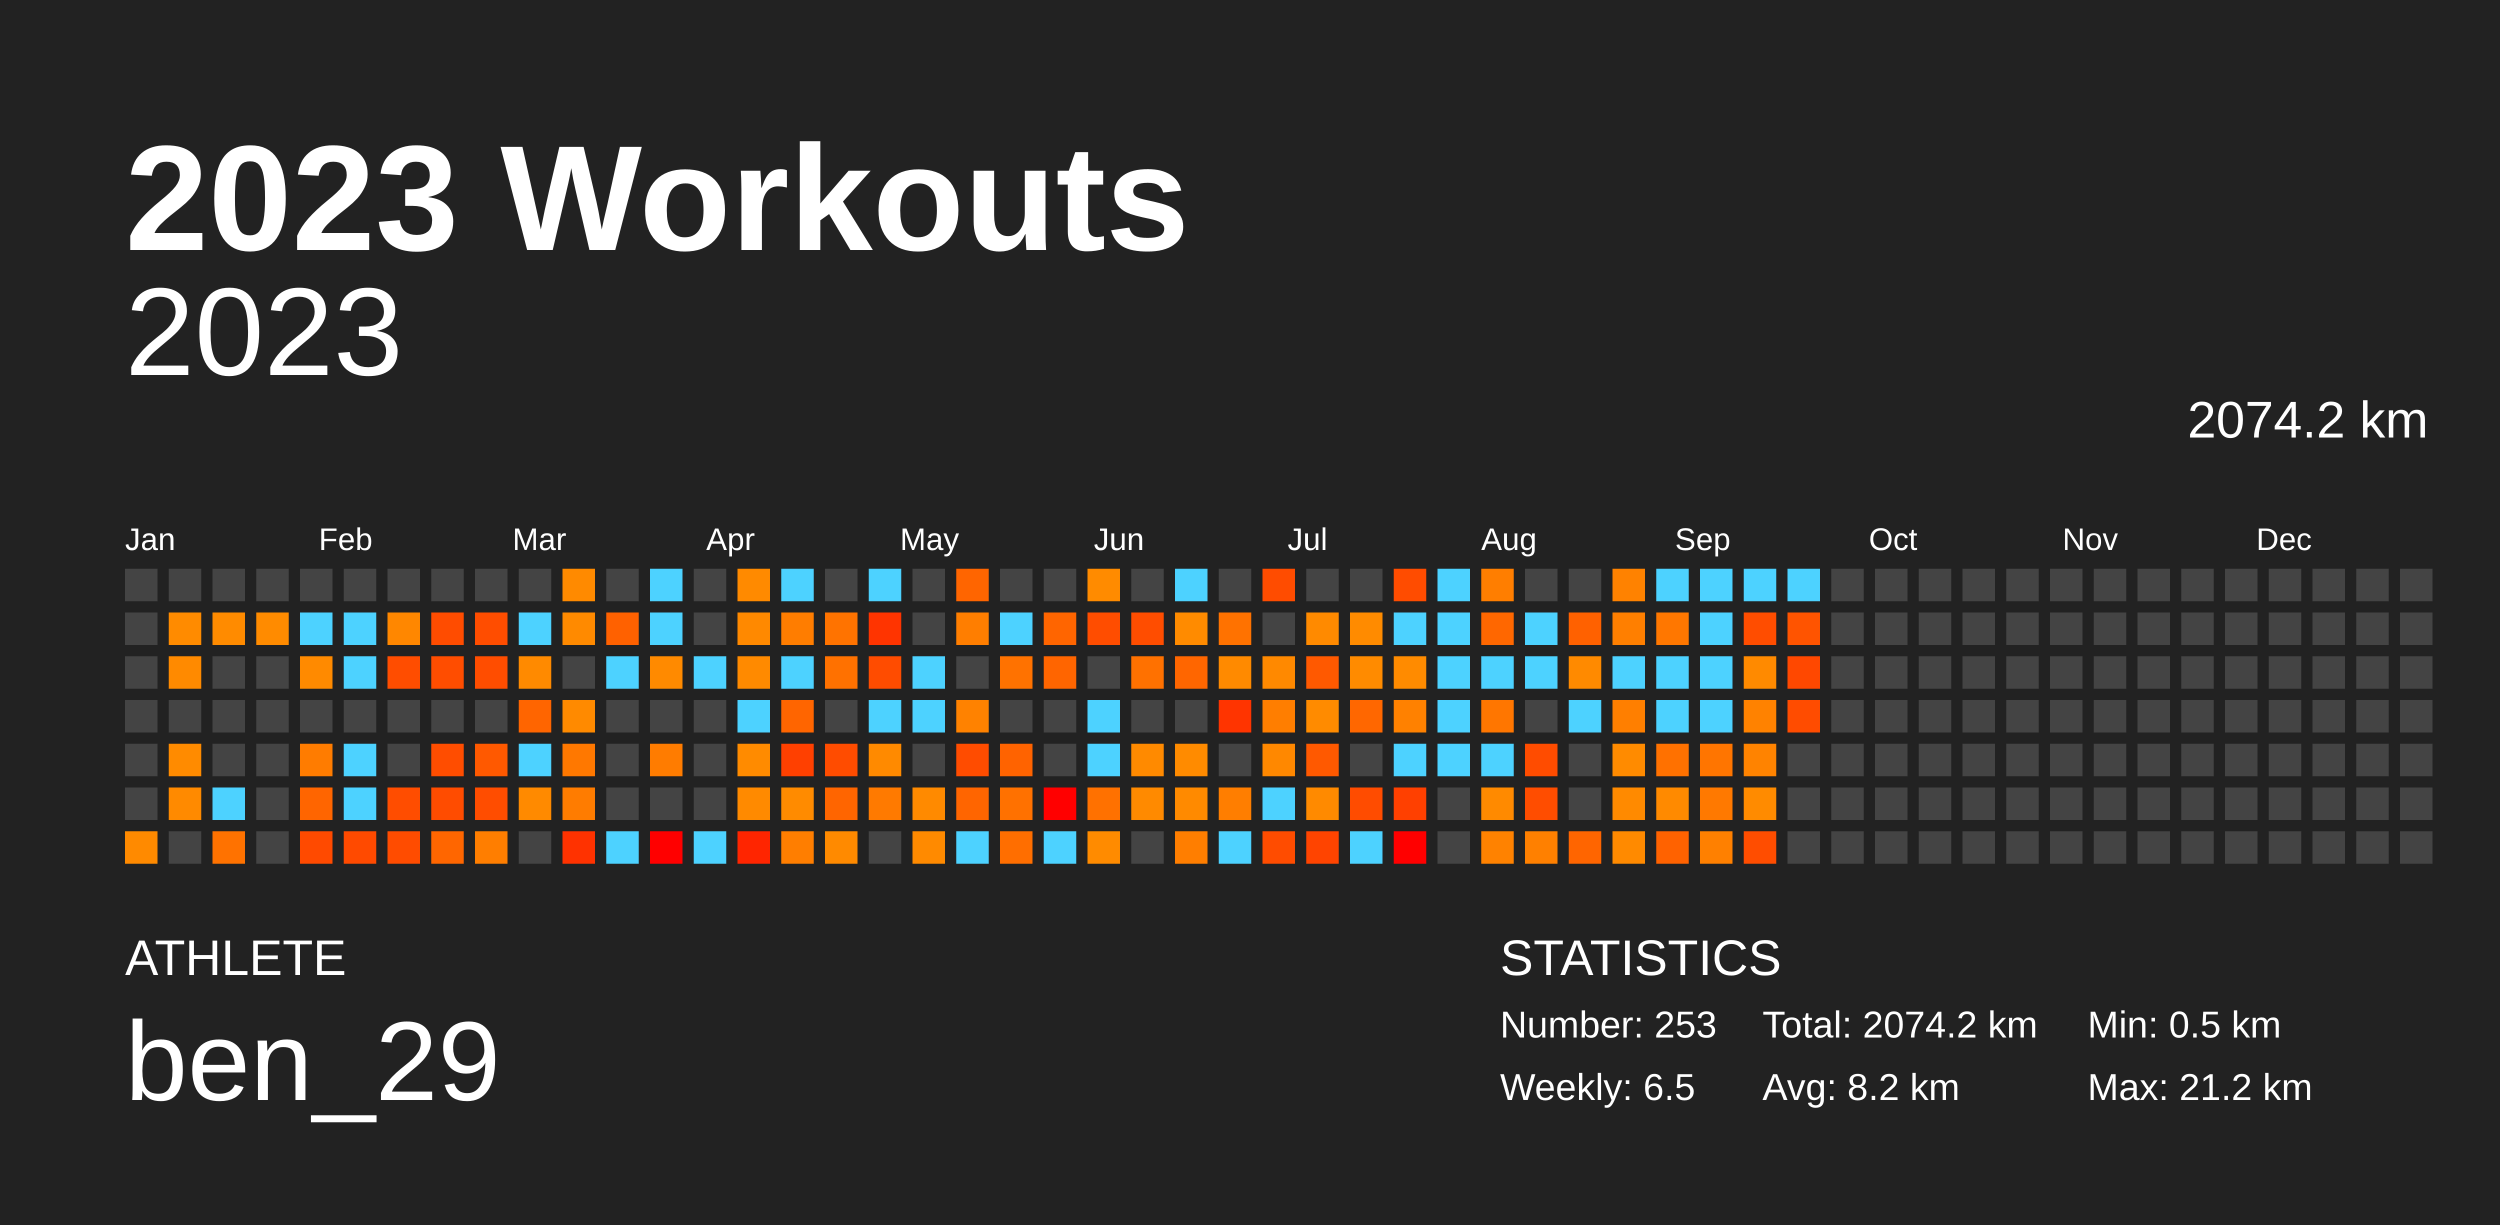
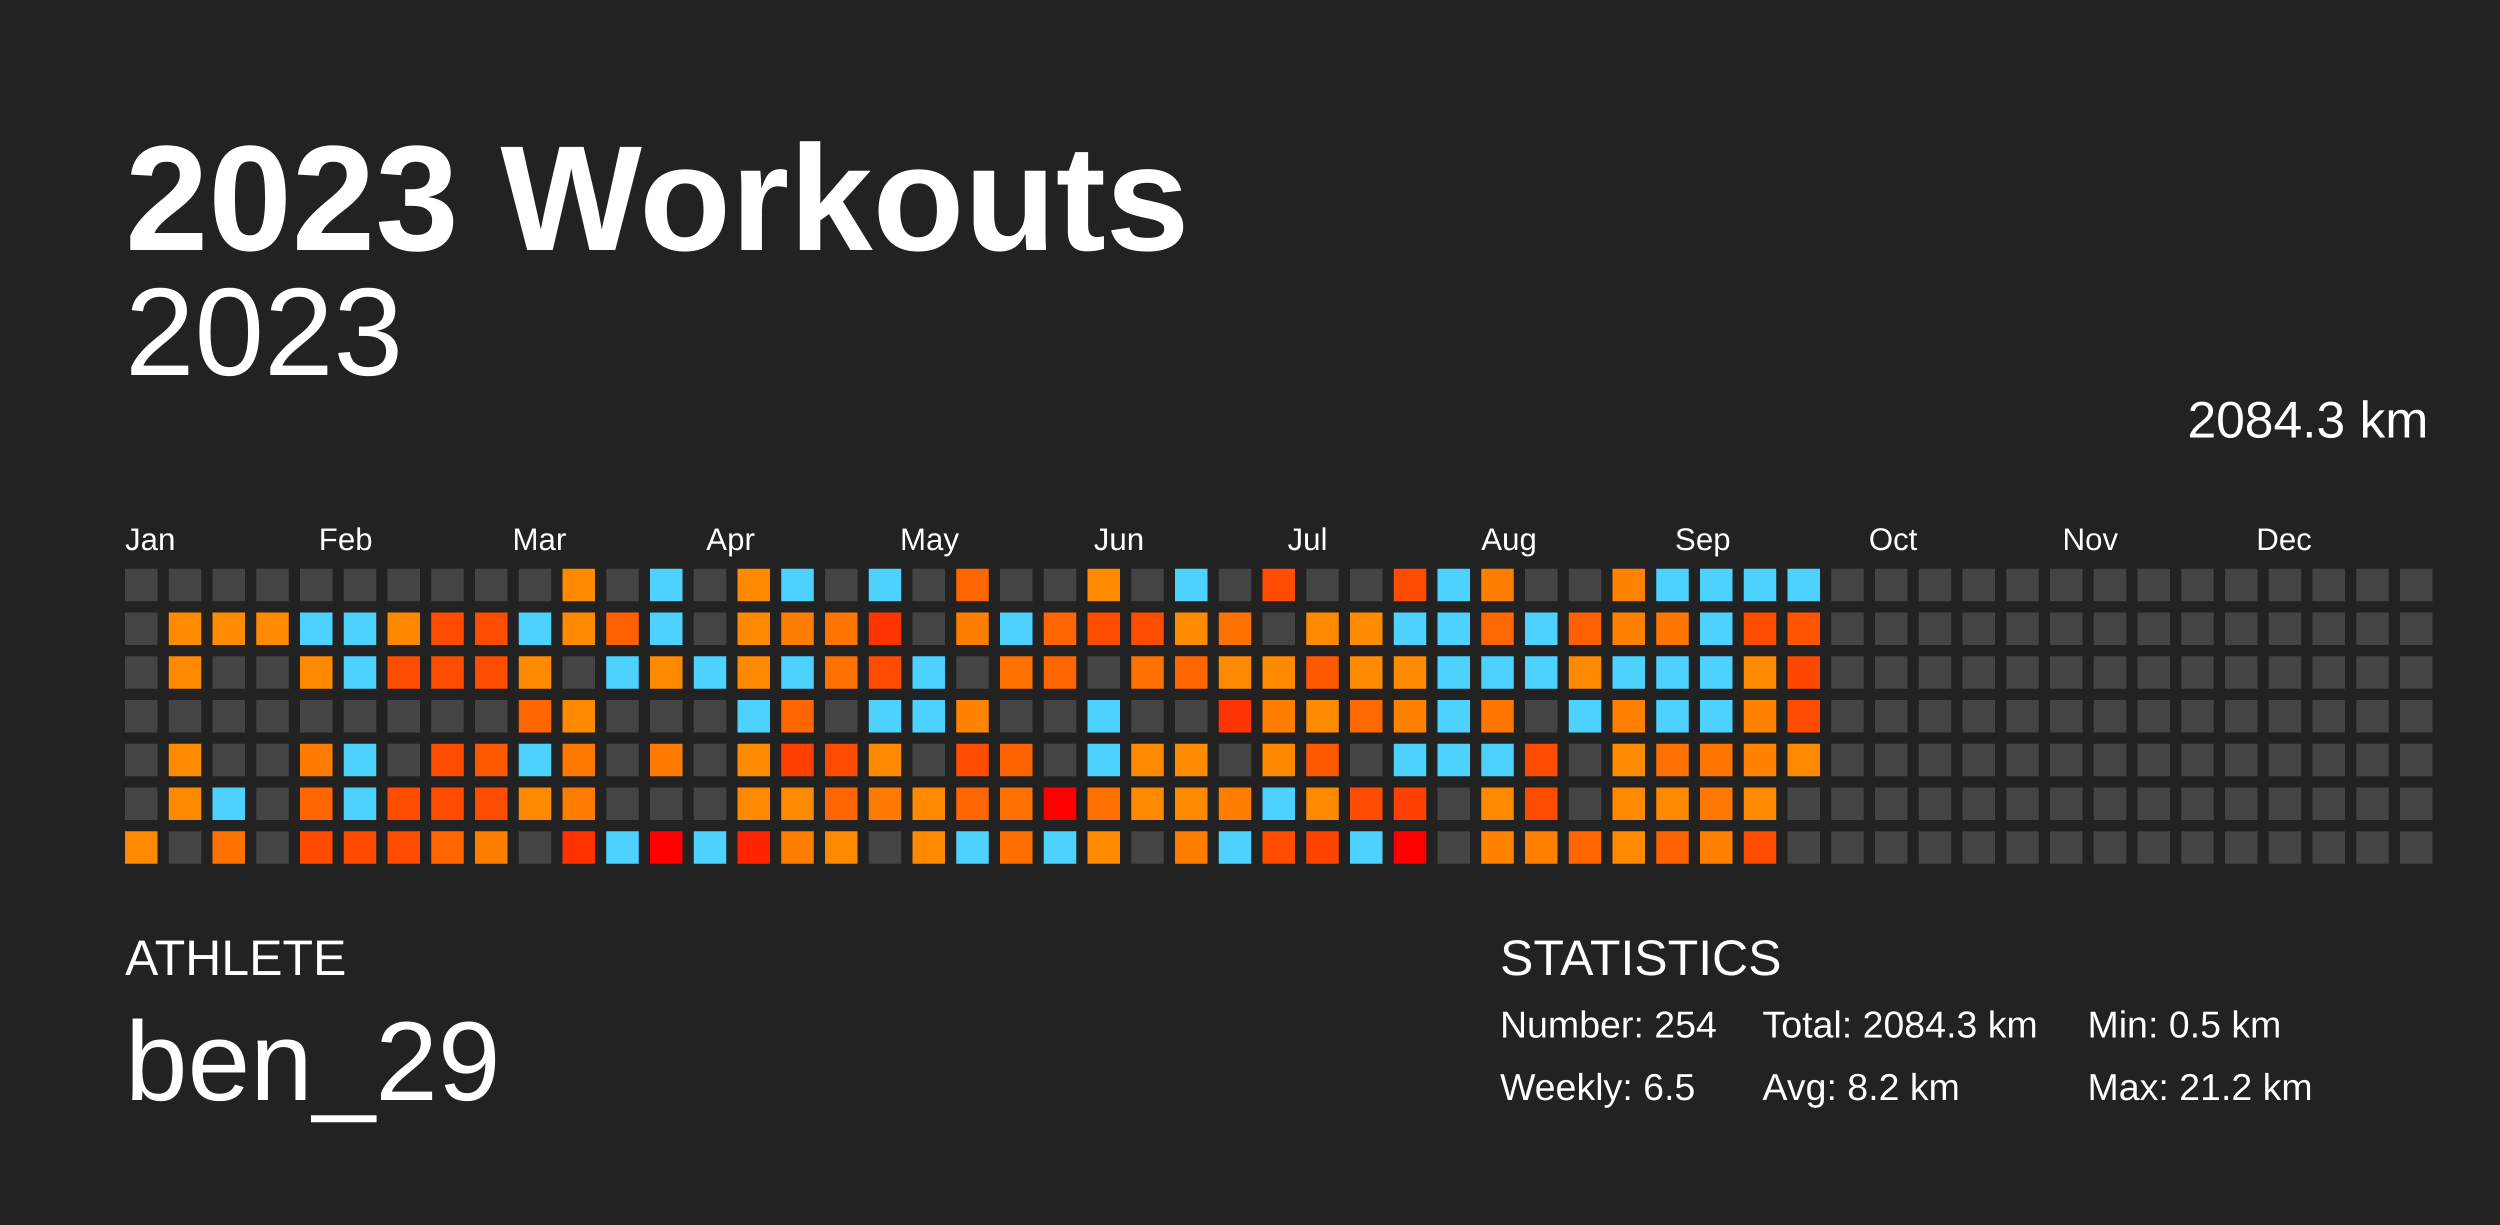
<svg xmlns="http://www.w3.org/2000/svg" baseProfile="full" height="98mm" version="1.1" viewBox="0,0,200,98" width="200mm">
  <defs />
  <rect fill="#222222" height="98" width="200" x="0" y="0" />
  <text fill="#FFFFFF" style="font-size:12px; font-family:Arial; font-weight:bold;" x="10" y="20">2023 Workouts</text>
  <text fill="#FFFFFF" style="font-size:4px; font-family:Arial" x="10" y="78">ATHLETE</text>
  <text fill="#FFFFFF" style="font-size:9px; font-family:Arial" x="10" y="88">ben_29</text>
  <text fill="#FFFFFF" style="font-size:4px; font-family:Arial" x="120" y="78">STATISTICS</text>
-   <text fill="#FFFFFF" style="font-size:3px; font-family:Arial" x="120" y="83">Number: 253</text>
+   <text fill="#FFFFFF" style="font-size:3px; font-family:Arial" x="120" y="83">Number: 254</text>
  <text fill="#FFFFFF" style="font-size:3px; font-family:Arial" x="120" y="88">Weekly: 6.5</text>
-   <text fill="#FFFFFF" style="font-size:3px; font-family:Arial" x="141" y="83">Total: 2074.2 km</text>
+   <text fill="#FFFFFF" style="font-size:3px; font-family:Arial" x="141" y="83">Total: 2084.3 km</text>
  <text fill="#FFFFFF" style="font-size:3px; font-family:Arial" x="141" y="88">Avg: 8.2 km</text>
  <text fill="#FFFFFF" style="font-size:3px; font-family:Arial" x="167" y="83">Min: 0.5 km</text>
  <text fill="#FFFFFF" style="font-size:3px; font-family:Arial" x="167" y="88">Max: 21.2 km</text>
  <text alignment-baseline="hanging" fill="#FFFFFF" style="font-size:10.0px; font-family:Arial;" x="10" y="30">2023</text>
-   <text alignment-baseline="hanging" fill="#FFFFFF" style="font-size:4.125px; font-family:Arial;" x="175" y="35">2074.2 km</text>
+   <text alignment-baseline="hanging" fill="#FFFFFF" style="font-size:4.125px; font-family:Arial;" x="175" y="35">2084.3 km</text>
  <text fill="#FFFFFF" style="font-size:2.5px; font-family:Arial" x="10.0" y="44">Jan</text>
  <text fill="#FFFFFF" style="font-size:2.5px; font-family:Arial" x="25.5" y="44">Feb</text>
  <text fill="#FFFFFF" style="font-size:2.5px; font-family:Arial" x="41.0" y="44">Mar</text>
  <text fill="#FFFFFF" style="font-size:2.5px; font-family:Arial" x="56.5" y="44">Apr</text>
  <text fill="#FFFFFF" style="font-size:2.5px; font-family:Arial" x="72.0" y="44">May</text>
  <text fill="#FFFFFF" style="font-size:2.5px; font-family:Arial" x="87.5" y="44">Jun</text>
  <text fill="#FFFFFF" style="font-size:2.5px; font-family:Arial" x="103.0" y="44">Jul</text>
  <text fill="#FFFFFF" style="font-size:2.5px; font-family:Arial" x="118.5" y="44">Aug</text>
  <text fill="#FFFFFF" style="font-size:2.5px; font-family:Arial" x="134.0" y="44">Sep</text>
  <text fill="#FFFFFF" style="font-size:2.5px; font-family:Arial" x="149.5" y="44">Oct</text>
  <text fill="#FFFFFF" style="font-size:2.5px; font-family:Arial" x="165.0" y="44">Nov</text>
  <text fill="#FFFFFF" style="font-size:2.5px; font-family:Arial" x="180.5" y="44">Dec</text>
  <rect fill="#444444" height="2.6" width="2.6" x="10.0" y="45.5" />
  <rect fill="#444444" height="2.6" width="2.6" x="10.0" y="49.0" />
  <rect fill="#444444" height="2.6" width="2.6" x="10.0" y="52.5" />
  <rect fill="#444444" height="2.6" width="2.6" x="10.0" y="56.0" />
  <rect fill="#444444" height="2.6" width="2.6" x="10.0" y="59.5" />
  <rect fill="#444444" height="2.6" width="2.6" x="10.0" y="63.0" />
  <rect fill="#ff8a00" height="2.6" width="2.6" x="10.0" y="66.5" />
  <rect fill="#444444" height="2.6" width="2.6" x="13.5" y="45.5" />
  <rect fill="#ff8b00" height="2.6" width="2.6" x="13.5" y="49.0" />
  <rect fill="#ff8a00" height="2.6" width="2.6" x="13.5" y="52.5" />
  <rect fill="#444444" height="2.6" width="2.6" x="13.5" y="56.0" />
  <rect fill="#ff8b00" height="2.6" width="2.6" x="13.5" y="59.5" />
  <rect fill="#ff8a00" height="2.6" width="2.6" x="13.5" y="63.0" />
  <rect fill="#444444" height="2.6" width="2.6" x="13.5" y="66.5" />
  <rect fill="#444444" height="2.6" width="2.6" x="17.0" y="45.5" />
  <rect fill="#ff8b00" height="2.6" width="2.6" x="17.0" y="49.0" />
  <rect fill="#444444" height="2.6" width="2.6" x="17.0" y="52.5" />
  <rect fill="#444444" height="2.6" width="2.6" x="17.0" y="56.0" />
  <rect fill="#444444" height="2.6" width="2.6" x="17.0" y="59.5" />
  <rect fill="#4dd2ff" height="2.6" width="2.6" x="17.0" y="63.0" />
  <rect fill="#ff7200" height="2.6" width="2.6" x="17.0" y="66.5" />
  <rect fill="#444444" height="2.6" width="2.6" x="20.5" y="45.5" />
  <rect fill="#ff8b00" height="2.6" width="2.6" x="20.5" y="49.0" />
  <rect fill="#444444" height="2.6" width="2.6" x="20.5" y="52.5" />
  <rect fill="#444444" height="2.6" width="2.6" x="20.5" y="56.0" />
  <rect fill="#444444" height="2.6" width="2.6" x="20.5" y="59.5" />
  <rect fill="#444444" height="2.6" width="2.6" x="20.5" y="63.0" />
  <rect fill="#444444" height="2.6" width="2.6" x="20.5" y="66.5" />
  <rect fill="#444444" height="2.6" width="2.6" x="24.0" y="45.5" />
  <rect fill="#4dd2ff" height="2.6" width="2.6" x="24.0" y="49.0" />
  <rect fill="#ff8a00" height="2.6" width="2.6" x="24.0" y="52.5" />
  <rect fill="#444444" height="2.6" width="2.6" x="24.0" y="56.0" />
  <rect fill="#ff7c00" height="2.6" width="2.6" x="24.0" y="59.5" />
  <rect fill="#ff6500" height="2.6" width="2.6" x="24.0" y="63.0" />
  <rect fill="#ff4a00" height="2.6" width="2.6" x="24.0" y="66.5" />
  <rect fill="#444444" height="2.6" width="2.6" x="27.5" y="45.5" />
  <rect fill="#4dd2ff" height="2.6" width="2.6" x="27.5" y="49.0" />
  <rect fill="#4dd2ff" height="2.6" width="2.6" x="27.5" y="52.5" />
  <rect fill="#444444" height="2.6" width="2.6" x="27.5" y="56.0" />
  <rect fill="#4dd2ff" height="2.6" width="2.6" x="27.5" y="59.5" />
  <rect fill="#4dd2ff" height="2.6" width="2.6" x="27.5" y="63.0" />
  <rect fill="#ff4a00" height="2.6" width="2.6" x="27.5" y="66.5" />
  <rect fill="#444444" height="2.6" width="2.6" x="31.0" y="45.5" />
  <rect fill="#ff8700" height="2.6" width="2.6" x="31.0" y="49.0" />
  <rect fill="#ff4d00" height="2.6" width="2.6" x="31.0" y="52.5" />
  <rect fill="#444444" height="2.6" width="2.6" x="31.0" y="56.0" />
  <rect fill="#444444" height="2.6" width="2.6" x="31.0" y="59.5" />
  <rect fill="#ff4d00" height="2.6" width="2.6" x="31.0" y="63.0" />
  <rect fill="#ff4c00" height="2.6" width="2.6" x="31.0" y="66.5" />
  <rect fill="#444444" height="2.6" width="2.6" x="34.5" y="45.5" />
  <rect fill="#ff4c00" height="2.6" width="2.6" x="34.5" y="49.0" />
  <rect fill="#ff4d00" height="2.6" width="2.6" x="34.5" y="52.5" />
  <rect fill="#444444" height="2.6" width="2.6" x="34.5" y="56.0" />
  <rect fill="#ff4d00" height="2.6" width="2.6" x="34.5" y="59.5" />
  <rect fill="#ff4c00" height="2.6" width="2.6" x="34.5" y="63.0" />
  <rect fill="#ff6600" height="2.6" width="2.6" x="34.5" y="66.5" />
  <rect fill="#444444" height="2.6" width="2.6" x="38.0" y="45.5" />
  <rect fill="#ff4d00" height="2.6" width="2.6" x="38.0" y="49.0" />
  <rect fill="#ff4d00" height="2.6" width="2.6" x="38.0" y="52.5" />
  <rect fill="#444444" height="2.6" width="2.6" x="38.0" y="56.0" />
  <rect fill="#ff5900" height="2.6" width="2.6" x="38.0" y="59.5" />
  <rect fill="#ff4d00" height="2.6" width="2.6" x="38.0" y="63.0" />
  <rect fill="#ff7e00" height="2.6" width="2.6" x="38.0" y="66.5" />
  <rect fill="#444444" height="2.6" width="2.6" x="41.5" y="45.5" />
  <rect fill="#4dd2ff" height="2.6" width="2.6" x="41.5" y="49.0" />
  <rect fill="#ff8a00" height="2.6" width="2.6" x="41.5" y="52.5" />
  <rect fill="#ff6500" height="2.6" width="2.6" x="41.5" y="56.0" />
  <rect fill="#4dd2ff" height="2.6" width="2.6" x="41.5" y="59.5" />
  <rect fill="#ff8a00" height="2.6" width="2.6" x="41.5" y="63.0" />
  <rect fill="#444444" height="2.6" width="2.6" x="41.5" y="66.5" />
  <rect fill="#ff8a00" height="2.6" width="2.6" x="45.0" y="45.5" />
  <rect fill="#ff8a00" height="2.6" width="2.6" x="45.0" y="49.0" />
  <rect fill="#444444" height="2.6" width="2.6" x="45.0" y="52.5" />
  <rect fill="#ff8a00" height="2.6" width="2.6" x="45.0" y="56.0" />
  <rect fill="#ff7800" height="2.6" width="2.6" x="45.0" y="59.5" />
  <rect fill="#ff7c00" height="2.6" width="2.6" x="45.0" y="63.0" />
  <rect fill="#ff3200" height="2.6" width="2.6" x="45.0" y="66.5" />
  <rect fill="#444444" height="2.6" width="2.6" x="48.5" y="45.5" />
  <rect fill="#ff6100" height="2.6" width="2.6" x="48.5" y="49.0" />
  <rect fill="#4dd2ff" height="2.6" width="2.6" x="48.5" y="52.5" />
  <rect fill="#444444" height="2.6" width="2.6" x="48.5" y="56.0" />
  <rect fill="#444444" height="2.6" width="2.6" x="48.5" y="59.5" />
  <rect fill="#444444" height="2.6" width="2.6" x="48.5" y="63.0" />
  <rect fill="#4dd2ff" height="2.6" width="2.6" x="48.5" y="66.5" />
  <rect fill="#4dd2ff" height="2.6" width="2.6" x="52.0" y="45.5" />
  <rect fill="#4dd2ff" height="2.6" width="2.6" x="52.0" y="49.0" />
  <rect fill="#ff8a00" height="2.6" width="2.6" x="52.0" y="52.5" />
  <rect fill="#444444" height="2.6" width="2.6" x="52.0" y="56.0" />
  <rect fill="#ff7c00" height="2.6" width="2.6" x="52.0" y="59.5" />
  <rect fill="#444444" height="2.6" width="2.6" x="52.0" y="63.0" />
  <rect fill="red" height="2.6" width="2.6" x="52.0" y="66.5" />
  <rect fill="#444444" height="2.6" width="2.6" x="55.5" y="45.5" />
  <rect fill="#444444" height="2.6" width="2.6" x="55.5" y="49.0" />
  <rect fill="#4dd2ff" height="2.6" width="2.6" x="55.5" y="52.5" />
  <rect fill="#444444" height="2.6" width="2.6" x="55.5" y="56.0" />
  <rect fill="#444444" height="2.6" width="2.6" x="55.5" y="59.5" />
  <rect fill="#444444" height="2.6" width="2.6" x="55.5" y="63.0" />
  <rect fill="#4dd2ff" height="2.6" width="2.6" x="55.5" y="66.5" />
  <rect fill="#ff8a00" height="2.6" width="2.6" x="59.0" y="45.5" />
  <rect fill="#ff8900" height="2.6" width="2.6" x="59.0" y="49.0" />
  <rect fill="#ff8a00" height="2.6" width="2.6" x="59.0" y="52.5" />
  <rect fill="#4dd2ff" height="2.6" width="2.6" x="59.0" y="56.0" />
  <rect fill="#ff8b00" height="2.6" width="2.6" x="59.0" y="59.5" />
  <rect fill="#ff8a00" height="2.6" width="2.6" x="59.0" y="63.0" />
  <rect fill="#ff2500" height="2.6" width="2.6" x="59.0" y="66.5" />
  <rect fill="#4dd2ff" height="2.6" width="2.6" x="62.5" y="45.5" />
  <rect fill="#ff7d00" height="2.6" width="2.6" x="62.5" y="49.0" />
  <rect fill="#4dd2ff" height="2.6" width="2.6" x="62.5" y="52.5" />
  <rect fill="#ff6500" height="2.6" width="2.6" x="62.5" y="56.0" />
  <rect fill="#ff4000" height="2.6" width="2.6" x="62.5" y="59.5" />
  <rect fill="#ff8b00" height="2.6" width="2.6" x="62.5" y="63.0" />
  <rect fill="#ff7e00" height="2.6" width="2.6" x="62.5" y="66.5" />
  <rect fill="#444444" height="2.6" width="2.6" x="66.0" y="45.5" />
  <rect fill="#ff7300" height="2.6" width="2.6" x="66.0" y="49.0" />
  <rect fill="#ff7100" height="2.6" width="2.6" x="66.0" y="52.5" />
  <rect fill="#444444" height="2.6" width="2.6" x="66.0" y="56.0" />
  <rect fill="#ff4c00" height="2.6" width="2.6" x="66.0" y="59.5" />
  <rect fill="#ff6500" height="2.6" width="2.6" x="66.0" y="63.0" />
  <rect fill="#ff8a00" height="2.6" width="2.6" x="66.0" y="66.5" />
  <rect fill="#4dd2ff" height="2.6" width="2.6" x="69.5" y="45.5" />
  <rect fill="#ff3400" height="2.6" width="2.6" x="69.5" y="49.0" />
  <rect fill="#ff4c00" height="2.6" width="2.6" x="69.5" y="52.5" />
  <rect fill="#4dd2ff" height="2.6" width="2.6" x="69.5" y="56.0" />
  <rect fill="#ff8a00" height="2.6" width="2.6" x="69.5" y="59.5" />
  <rect fill="#ff7a00" height="2.6" width="2.6" x="69.5" y="63.0" />
  <rect fill="#444444" height="2.6" width="2.6" x="69.5" y="66.5" />
  <rect fill="#444444" height="2.6" width="2.6" x="73.0" y="45.5" />
  <rect fill="#444444" height="2.6" width="2.6" x="73.0" y="49.0" />
  <rect fill="#4dd2ff" height="2.6" width="2.6" x="73.0" y="52.5" />
  <rect fill="#4dd2ff" height="2.6" width="2.6" x="73.0" y="56.0" />
  <rect fill="#444444" height="2.6" width="2.6" x="73.0" y="59.5" />
  <rect fill="#ff8a00" height="2.6" width="2.6" x="73.0" y="63.0" />
  <rect fill="#ff8a00" height="2.6" width="2.6" x="73.0" y="66.5" />
  <rect fill="#ff6500" height="2.6" width="2.6" x="76.5" y="45.5" />
  <rect fill="#ff7e00" height="2.6" width="2.6" x="76.5" y="49.0" />
  <rect fill="#444444" height="2.6" width="2.6" x="76.5" y="52.5" />
  <rect fill="#ff8200" height="2.6" width="2.6" x="76.5" y="56.0" />
  <rect fill="#ff4c00" height="2.6" width="2.6" x="76.5" y="59.5" />
  <rect fill="#ff6500" height="2.6" width="2.6" x="76.5" y="63.0" />
  <rect fill="#4dd2ff" height="2.6" width="2.6" x="76.5" y="66.5" />
  <rect fill="#444444" height="2.6" width="2.6" x="80.0" y="45.5" />
  <rect fill="#4dd2ff" height="2.6" width="2.6" x="80.0" y="49.0" />
  <rect fill="#ff7200" height="2.6" width="2.6" x="80.0" y="52.5" />
  <rect fill="#444444" height="2.6" width="2.6" x="80.0" y="56.0" />
  <rect fill="#ff6300" height="2.6" width="2.6" x="80.0" y="59.5" />
  <rect fill="#ff7100" height="2.6" width="2.6" x="80.0" y="63.0" />
  <rect fill="#ff6e00" height="2.6" width="2.6" x="80.0" y="66.5" />
  <rect fill="#444444" height="2.6" width="2.6" x="83.5" y="45.5" />
  <rect fill="#ff6500" height="2.6" width="2.6" x="83.5" y="49.0" />
  <rect fill="#ff6500" height="2.6" width="2.6" x="83.5" y="52.5" />
  <rect fill="#444444" height="2.6" width="2.6" x="83.5" y="56.0" />
  <rect fill="#444444" height="2.6" width="2.6" x="83.5" y="59.5" />
  <rect fill="red" height="2.6" width="2.6" x="83.5" y="63.0" />
  <rect fill="#4dd2ff" height="2.6" width="2.6" x="83.5" y="66.5" />
  <rect fill="#ff8b00" height="2.6" width="2.6" x="87.0" y="45.5" />
  <rect fill="#ff4d00" height="2.6" width="2.6" x="87.0" y="49.0" />
  <rect fill="#444444" height="2.6" width="2.6" x="87.0" y="52.5" />
  <rect fill="#4dd2ff" height="2.6" width="2.6" x="87.0" y="56.0" />
  <rect fill="#4dd2ff" height="2.6" width="2.6" x="87.0" y="59.5" />
  <rect fill="#ff7100" height="2.6" width="2.6" x="87.0" y="63.0" />
  <rect fill="#ff8b00" height="2.6" width="2.6" x="87.0" y="66.5" />
  <rect fill="#444444" height="2.6" width="2.6" x="90.5" y="45.5" />
  <rect fill="#ff4d00" height="2.6" width="2.6" x="90.5" y="49.0" />
  <rect fill="#ff7100" height="2.6" width="2.6" x="90.5" y="52.5" />
  <rect fill="#444444" height="2.6" width="2.6" x="90.5" y="56.0" />
  <rect fill="#ff8a00" height="2.6" width="2.6" x="90.5" y="59.5" />
  <rect fill="#ff8a00" height="2.6" width="2.6" x="90.5" y="63.0" />
  <rect fill="#444444" height="2.6" width="2.6" x="90.5" y="66.5" />
  <rect fill="#4dd2ff" height="2.6" width="2.6" x="94.0" y="45.5" />
  <rect fill="#ff8b00" height="2.6" width="2.6" x="94.0" y="49.0" />
  <rect fill="#ff6600" height="2.6" width="2.6" x="94.0" y="52.5" />
  <rect fill="#444444" height="2.6" width="2.6" x="94.0" y="56.0" />
  <rect fill="#ff8b00" height="2.6" width="2.6" x="94.0" y="59.5" />
  <rect fill="#ff8a00" height="2.6" width="2.6" x="94.0" y="63.0" />
  <rect fill="#ff7e00" height="2.6" width="2.6" x="94.0" y="66.5" />
  <rect fill="#444444" height="2.6" width="2.6" x="97.5" y="45.5" />
  <rect fill="#ff7200" height="2.6" width="2.6" x="97.5" y="49.0" />
  <rect fill="#ff8a00" height="2.6" width="2.6" x="97.5" y="52.5" />
  <rect fill="#ff3400" height="2.6" width="2.6" x="97.5" y="56.0" />
  <rect fill="#444444" height="2.6" width="2.6" x="97.5" y="59.5" />
  <rect fill="#ff7e00" height="2.6" width="2.6" x="97.5" y="63.0" />
  <rect fill="#4dd2ff" height="2.6" width="2.6" x="97.5" y="66.5" />
  <rect fill="#ff4c00" height="2.6" width="2.6" x="101.0" y="45.5" />
  <rect fill="#444444" height="2.6" width="2.6" x="101.0" y="49.0" />
  <rect fill="#ff8900" height="2.6" width="2.6" x="101.0" y="52.5" />
  <rect fill="#ff7e00" height="2.6" width="2.6" x="101.0" y="56.0" />
  <rect fill="#ff8800" height="2.6" width="2.6" x="101.0" y="59.5" />
  <rect fill="#4dd2ff" height="2.6" width="2.6" x="101.0" y="63.0" />
  <rect fill="#ff4c00" height="2.6" width="2.6" x="101.0" y="66.5" />
  <rect fill="#444444" height="2.6" width="2.6" x="104.5" y="45.5" />
  <rect fill="#ff8a00" height="2.6" width="2.6" x="104.5" y="49.0" />
  <rect fill="#ff5900" height="2.6" width="2.6" x="104.5" y="52.5" />
  <rect fill="#ff8b00" height="2.6" width="2.6" x="104.5" y="56.0" />
  <rect fill="#ff5900" height="2.6" width="2.6" x="104.5" y="59.5" />
  <rect fill="#ff8a00" height="2.6" width="2.6" x="104.5" y="63.0" />
  <rect fill="#ff4400" height="2.6" width="2.6" x="104.5" y="66.5" />
  <rect fill="#444444" height="2.6" width="2.6" x="108.0" y="45.5" />
  <rect fill="#ff8b00" height="2.6" width="2.6" x="108.0" y="49.0" />
  <rect fill="#ff8b00" height="2.6" width="2.6" x="108.0" y="52.5" />
  <rect fill="#ff6700" height="2.6" width="2.6" x="108.0" y="56.0" />
  <rect fill="#444444" height="2.6" width="2.6" x="108.0" y="59.5" />
  <rect fill="#ff4c00" height="2.6" width="2.6" x="108.0" y="63.0" />
  <rect fill="#4dd2ff" height="2.6" width="2.6" x="108.0" y="66.5" />
  <rect fill="#ff4c00" height="2.6" width="2.6" x="111.5" y="45.5" />
  <rect fill="#4dd2ff" height="2.6" width="2.6" x="111.5" y="49.0" />
  <rect fill="#ff8b00" height="2.6" width="2.6" x="111.5" y="52.5" />
  <rect fill="#ff8100" height="2.6" width="2.6" x="111.5" y="56.0" />
  <rect fill="#4dd2ff" height="2.6" width="2.6" x="111.5" y="59.5" />
  <rect fill="#ff4000" height="2.6" width="2.6" x="111.5" y="63.0" />
  <rect fill="red" height="2.6" width="2.6" x="111.5" y="66.5" />
  <rect fill="#4dd2ff" height="2.6" width="2.6" x="115.0" y="45.5" />
  <rect fill="#4dd2ff" height="2.6" width="2.6" x="115.0" y="49.0" />
  <rect fill="#4dd2ff" height="2.6" width="2.6" x="115.0" y="52.5" />
  <rect fill="#4dd2ff" height="2.6" width="2.6" x="115.0" y="56.0" />
  <rect fill="#4dd2ff" height="2.6" width="2.6" x="115.0" y="59.5" />
  <rect fill="#444444" height="2.6" width="2.6" x="115.0" y="63.0" />
  <rect fill="#444444" height="2.6" width="2.6" x="115.0" y="66.5" />
  <rect fill="#ff7e00" height="2.6" width="2.6" x="118.5" y="45.5" />
  <rect fill="#ff6700" height="2.6" width="2.6" x="118.5" y="49.0" />
  <rect fill="#4dd2ff" height="2.6" width="2.6" x="118.5" y="52.5" />
  <rect fill="#ff7600" height="2.6" width="2.6" x="118.5" y="56.0" />
  <rect fill="#4dd2ff" height="2.6" width="2.6" x="118.5" y="59.5" />
  <rect fill="#ff8a00" height="2.6" width="2.6" x="118.5" y="63.0" />
  <rect fill="#ff8200" height="2.6" width="2.6" x="118.5" y="66.5" />
  <rect fill="#444444" height="2.6" width="2.6" x="122.0" y="45.5" />
  <rect fill="#4dd2ff" height="2.6" width="2.6" x="122.0" y="49.0" />
  <rect fill="#4dd2ff" height="2.6" width="2.6" x="122.0" y="52.5" />
  <rect fill="#444444" height="2.6" width="2.6" x="122.0" y="56.0" />
  <rect fill="#ff4c00" height="2.6" width="2.6" x="122.0" y="59.5" />
  <rect fill="#ff4d00" height="2.6" width="2.6" x="122.0" y="63.0" />
  <rect fill="#ff8000" height="2.6" width="2.6" x="122.0" y="66.5" />
  <rect fill="#444444" height="2.6" width="2.6" x="125.5" y="45.5" />
  <rect fill="#ff6100" height="2.6" width="2.6" x="125.5" y="49.0" />
  <rect fill="#ff8a00" height="2.6" width="2.6" x="125.5" y="52.5" />
  <rect fill="#4dd2ff" height="2.6" width="2.6" x="125.5" y="56.0" />
  <rect fill="#444444" height="2.6" width="2.6" x="125.5" y="59.5" />
  <rect fill="#444444" height="2.6" width="2.6" x="125.5" y="63.0" />
  <rect fill="#ff6500" height="2.6" width="2.6" x="125.5" y="66.5" />
  <rect fill="#ff8200" height="2.6" width="2.6" x="129.0" y="45.5" />
  <rect fill="#ff7f00" height="2.6" width="2.6" x="129.0" y="49.0" />
  <rect fill="#4dd2ff" height="2.6" width="2.6" x="129.0" y="52.5" />
  <rect fill="#ff7f00" height="2.6" width="2.6" x="129.0" y="56.0" />
  <rect fill="#ff8b00" height="2.6" width="2.6" x="129.0" y="59.5" />
  <rect fill="#ff8a00" height="2.6" width="2.6" x="129.0" y="63.0" />
  <rect fill="#ff8a00" height="2.6" width="2.6" x="129.0" y="66.5" />
  <rect fill="#4dd2ff" height="2.6" width="2.6" x="132.5" y="45.5" />
  <rect fill="#ff7700" height="2.6" width="2.6" x="132.5" y="49.0" />
  <rect fill="#4dd2ff" height="2.6" width="2.6" x="132.5" y="52.5" />
  <rect fill="#4dd2ff" height="2.6" width="2.6" x="132.5" y="56.0" />
  <rect fill="#ff7100" height="2.6" width="2.6" x="132.5" y="59.5" />
  <rect fill="#ff8a00" height="2.6" width="2.6" x="132.5" y="63.0" />
  <rect fill="#ff6200" height="2.6" width="2.6" x="132.5" y="66.5" />
  <rect fill="#4dd2ff" height="2.6" width="2.6" x="136.0" y="45.5" />
  <rect fill="#4dd2ff" height="2.6" width="2.6" x="136.0" y="49.0" />
  <rect fill="#4dd2ff" height="2.6" width="2.6" x="136.0" y="52.5" />
  <rect fill="#4dd2ff" height="2.6" width="2.6" x="136.0" y="56.0" />
  <rect fill="#ff7500" height="2.6" width="2.6" x="136.0" y="59.5" />
  <rect fill="#ff7900" height="2.6" width="2.6" x="136.0" y="63.0" />
  <rect fill="#ff8000" height="2.6" width="2.6" x="136.0" y="66.5" />
  <rect fill="#4dd2ff" height="2.6" width="2.6" x="139.5" y="45.5" />
  <rect fill="#ff4d00" height="2.6" width="2.6" x="139.5" y="49.0" />
  <rect fill="#ff8a00" height="2.6" width="2.6" x="139.5" y="52.5" />
  <rect fill="#ff8200" height="2.6" width="2.6" x="139.5" y="56.0" />
  <rect fill="#ff8300" height="2.6" width="2.6" x="139.5" y="59.5" />
  <rect fill="#ff8b00" height="2.6" width="2.6" x="139.5" y="63.0" />
  <rect fill="#ff4d00" height="2.6" width="2.6" x="139.5" y="66.5" />
  <rect fill="#4dd2ff" height="2.6" width="2.6" x="143.0" y="45.5" />
  <rect fill="#ff5400" height="2.6" width="2.6" x="143.0" y="49.0" />
  <rect fill="#ff4800" height="2.6" width="2.6" x="143.0" y="52.5" />
  <rect fill="#ff4c00" height="2.6" width="2.6" x="143.0" y="56.0" />
-   <rect fill="#444444" height="2.6" width="2.6" x="143.0" y="59.5" />
+   <rect fill="#ff8a00" height="2.6" width="2.6" x="143.0" y="59.5" />
  <rect fill="#444444" height="2.6" width="2.6" x="143.0" y="63.0" />
  <rect fill="#444444" height="2.6" width="2.6" x="143.0" y="66.5" />
  <rect fill="#444444" height="2.6" width="2.6" x="146.5" y="45.5" />
  <rect fill="#444444" height="2.6" width="2.6" x="146.5" y="49.0" />
  <rect fill="#444444" height="2.6" width="2.6" x="146.5" y="52.5" />
  <rect fill="#444444" height="2.6" width="2.6" x="146.5" y="56.0" />
  <rect fill="#444444" height="2.6" width="2.6" x="146.5" y="59.5" />
  <rect fill="#444444" height="2.6" width="2.6" x="146.5" y="63.0" />
  <rect fill="#444444" height="2.6" width="2.6" x="146.5" y="66.5" />
  <rect fill="#444444" height="2.6" width="2.6" x="150.0" y="45.5" />
  <rect fill="#444444" height="2.6" width="2.6" x="150.0" y="49.0" />
  <rect fill="#444444" height="2.6" width="2.6" x="150.0" y="52.5" />
  <rect fill="#444444" height="2.6" width="2.6" x="150.0" y="56.0" />
  <rect fill="#444444" height="2.6" width="2.6" x="150.0" y="59.5" />
  <rect fill="#444444" height="2.6" width="2.6" x="150.0" y="63.0" />
  <rect fill="#444444" height="2.6" width="2.6" x="150.0" y="66.5" />
  <rect fill="#444444" height="2.6" width="2.6" x="153.5" y="45.5" />
  <rect fill="#444444" height="2.6" width="2.6" x="153.5" y="49.0" />
  <rect fill="#444444" height="2.6" width="2.6" x="153.5" y="52.5" />
  <rect fill="#444444" height="2.6" width="2.6" x="153.5" y="56.0" />
  <rect fill="#444444" height="2.6" width="2.6" x="153.5" y="59.5" />
  <rect fill="#444444" height="2.6" width="2.6" x="153.5" y="63.0" />
  <rect fill="#444444" height="2.6" width="2.6" x="153.5" y="66.5" />
  <rect fill="#444444" height="2.6" width="2.6" x="157.0" y="45.5" />
  <rect fill="#444444" height="2.6" width="2.6" x="157.0" y="49.0" />
  <rect fill="#444444" height="2.6" width="2.6" x="157.0" y="52.5" />
  <rect fill="#444444" height="2.6" width="2.6" x="157.0" y="56.0" />
  <rect fill="#444444" height="2.6" width="2.6" x="157.0" y="59.5" />
  <rect fill="#444444" height="2.6" width="2.6" x="157.0" y="63.0" />
  <rect fill="#444444" height="2.6" width="2.6" x="157.0" y="66.5" />
  <rect fill="#444444" height="2.6" width="2.6" x="160.5" y="45.5" />
  <rect fill="#444444" height="2.6" width="2.6" x="160.5" y="49.0" />
  <rect fill="#444444" height="2.6" width="2.6" x="160.5" y="52.5" />
  <rect fill="#444444" height="2.6" width="2.6" x="160.5" y="56.0" />
  <rect fill="#444444" height="2.6" width="2.6" x="160.5" y="59.5" />
  <rect fill="#444444" height="2.6" width="2.6" x="160.5" y="63.0" />
  <rect fill="#444444" height="2.6" width="2.6" x="160.5" y="66.5" />
  <rect fill="#444444" height="2.6" width="2.6" x="164.0" y="45.5" />
  <rect fill="#444444" height="2.6" width="2.6" x="164.0" y="49.0" />
  <rect fill="#444444" height="2.6" width="2.6" x="164.0" y="52.5" />
  <rect fill="#444444" height="2.6" width="2.6" x="164.0" y="56.0" />
  <rect fill="#444444" height="2.6" width="2.6" x="164.0" y="59.5" />
  <rect fill="#444444" height="2.6" width="2.6" x="164.0" y="63.0" />
  <rect fill="#444444" height="2.6" width="2.6" x="164.0" y="66.5" />
  <rect fill="#444444" height="2.6" width="2.6" x="167.5" y="45.5" />
  <rect fill="#444444" height="2.6" width="2.6" x="167.5" y="49.0" />
  <rect fill="#444444" height="2.6" width="2.6" x="167.5" y="52.5" />
  <rect fill="#444444" height="2.6" width="2.6" x="167.5" y="56.0" />
  <rect fill="#444444" height="2.6" width="2.6" x="167.5" y="59.5" />
  <rect fill="#444444" height="2.6" width="2.6" x="167.5" y="63.0" />
  <rect fill="#444444" height="2.6" width="2.6" x="167.5" y="66.5" />
  <rect fill="#444444" height="2.6" width="2.6" x="171.0" y="45.5" />
  <rect fill="#444444" height="2.6" width="2.6" x="171.0" y="49.0" />
  <rect fill="#444444" height="2.6" width="2.6" x="171.0" y="52.5" />
  <rect fill="#444444" height="2.6" width="2.6" x="171.0" y="56.0" />
  <rect fill="#444444" height="2.6" width="2.6" x="171.0" y="59.5" />
  <rect fill="#444444" height="2.6" width="2.6" x="171.0" y="63.0" />
  <rect fill="#444444" height="2.6" width="2.6" x="171.0" y="66.5" />
  <rect fill="#444444" height="2.6" width="2.6" x="174.5" y="45.5" />
  <rect fill="#444444" height="2.6" width="2.6" x="174.5" y="49.0" />
  <rect fill="#444444" height="2.6" width="2.6" x="174.5" y="52.5" />
  <rect fill="#444444" height="2.6" width="2.6" x="174.5" y="56.0" />
  <rect fill="#444444" height="2.6" width="2.6" x="174.5" y="59.5" />
  <rect fill="#444444" height="2.6" width="2.6" x="174.5" y="63.0" />
  <rect fill="#444444" height="2.6" width="2.6" x="174.5" y="66.5" />
  <rect fill="#444444" height="2.6" width="2.6" x="178.0" y="45.5" />
  <rect fill="#444444" height="2.6" width="2.6" x="178.0" y="49.0" />
  <rect fill="#444444" height="2.6" width="2.6" x="178.0" y="52.5" />
  <rect fill="#444444" height="2.6" width="2.6" x="178.0" y="56.0" />
  <rect fill="#444444" height="2.6" width="2.6" x="178.0" y="59.5" />
  <rect fill="#444444" height="2.6" width="2.6" x="178.0" y="63.0" />
  <rect fill="#444444" height="2.6" width="2.6" x="178.0" y="66.5" />
  <rect fill="#444444" height="2.6" width="2.6" x="181.5" y="45.5" />
  <rect fill="#444444" height="2.6" width="2.6" x="181.5" y="49.0" />
  <rect fill="#444444" height="2.6" width="2.6" x="181.5" y="52.5" />
  <rect fill="#444444" height="2.6" width="2.6" x="181.5" y="56.0" />
  <rect fill="#444444" height="2.6" width="2.6" x="181.5" y="59.5" />
  <rect fill="#444444" height="2.6" width="2.6" x="181.5" y="63.0" />
  <rect fill="#444444" height="2.6" width="2.6" x="181.5" y="66.5" />
  <rect fill="#444444" height="2.6" width="2.6" x="185.0" y="45.5" />
  <rect fill="#444444" height="2.6" width="2.6" x="185.0" y="49.0" />
  <rect fill="#444444" height="2.6" width="2.6" x="185.0" y="52.5" />
  <rect fill="#444444" height="2.6" width="2.6" x="185.0" y="56.0" />
  <rect fill="#444444" height="2.6" width="2.6" x="185.0" y="59.5" />
  <rect fill="#444444" height="2.6" width="2.6" x="185.0" y="63.0" />
  <rect fill="#444444" height="2.6" width="2.6" x="185.0" y="66.5" />
  <rect fill="#444444" height="2.6" width="2.6" x="188.5" y="45.5" />
  <rect fill="#444444" height="2.6" width="2.6" x="188.5" y="49.0" />
  <rect fill="#444444" height="2.6" width="2.6" x="188.5" y="52.5" />
  <rect fill="#444444" height="2.6" width="2.6" x="188.5" y="56.0" />
  <rect fill="#444444" height="2.6" width="2.6" x="188.5" y="59.5" />
  <rect fill="#444444" height="2.6" width="2.6" x="188.5" y="63.0" />
  <rect fill="#444444" height="2.6" width="2.6" x="188.5" y="66.5" />
  <rect fill="#444444" height="2.6" width="2.6" x="192.0" y="45.5" />
  <rect fill="#444444" height="2.6" width="2.6" x="192.0" y="49.0" />
  <rect fill="#444444" height="2.6" width="2.6" x="192.0" y="52.5" />
  <rect fill="#444444" height="2.6" width="2.6" x="192.0" y="56.0" />
  <rect fill="#444444" height="2.6" width="2.6" x="192.0" y="59.5" />
  <rect fill="#444444" height="2.6" width="2.6" x="192.0" y="63.0" />
  <rect fill="#444444" height="2.6" width="2.6" x="192.0" y="66.5" />
</svg>
